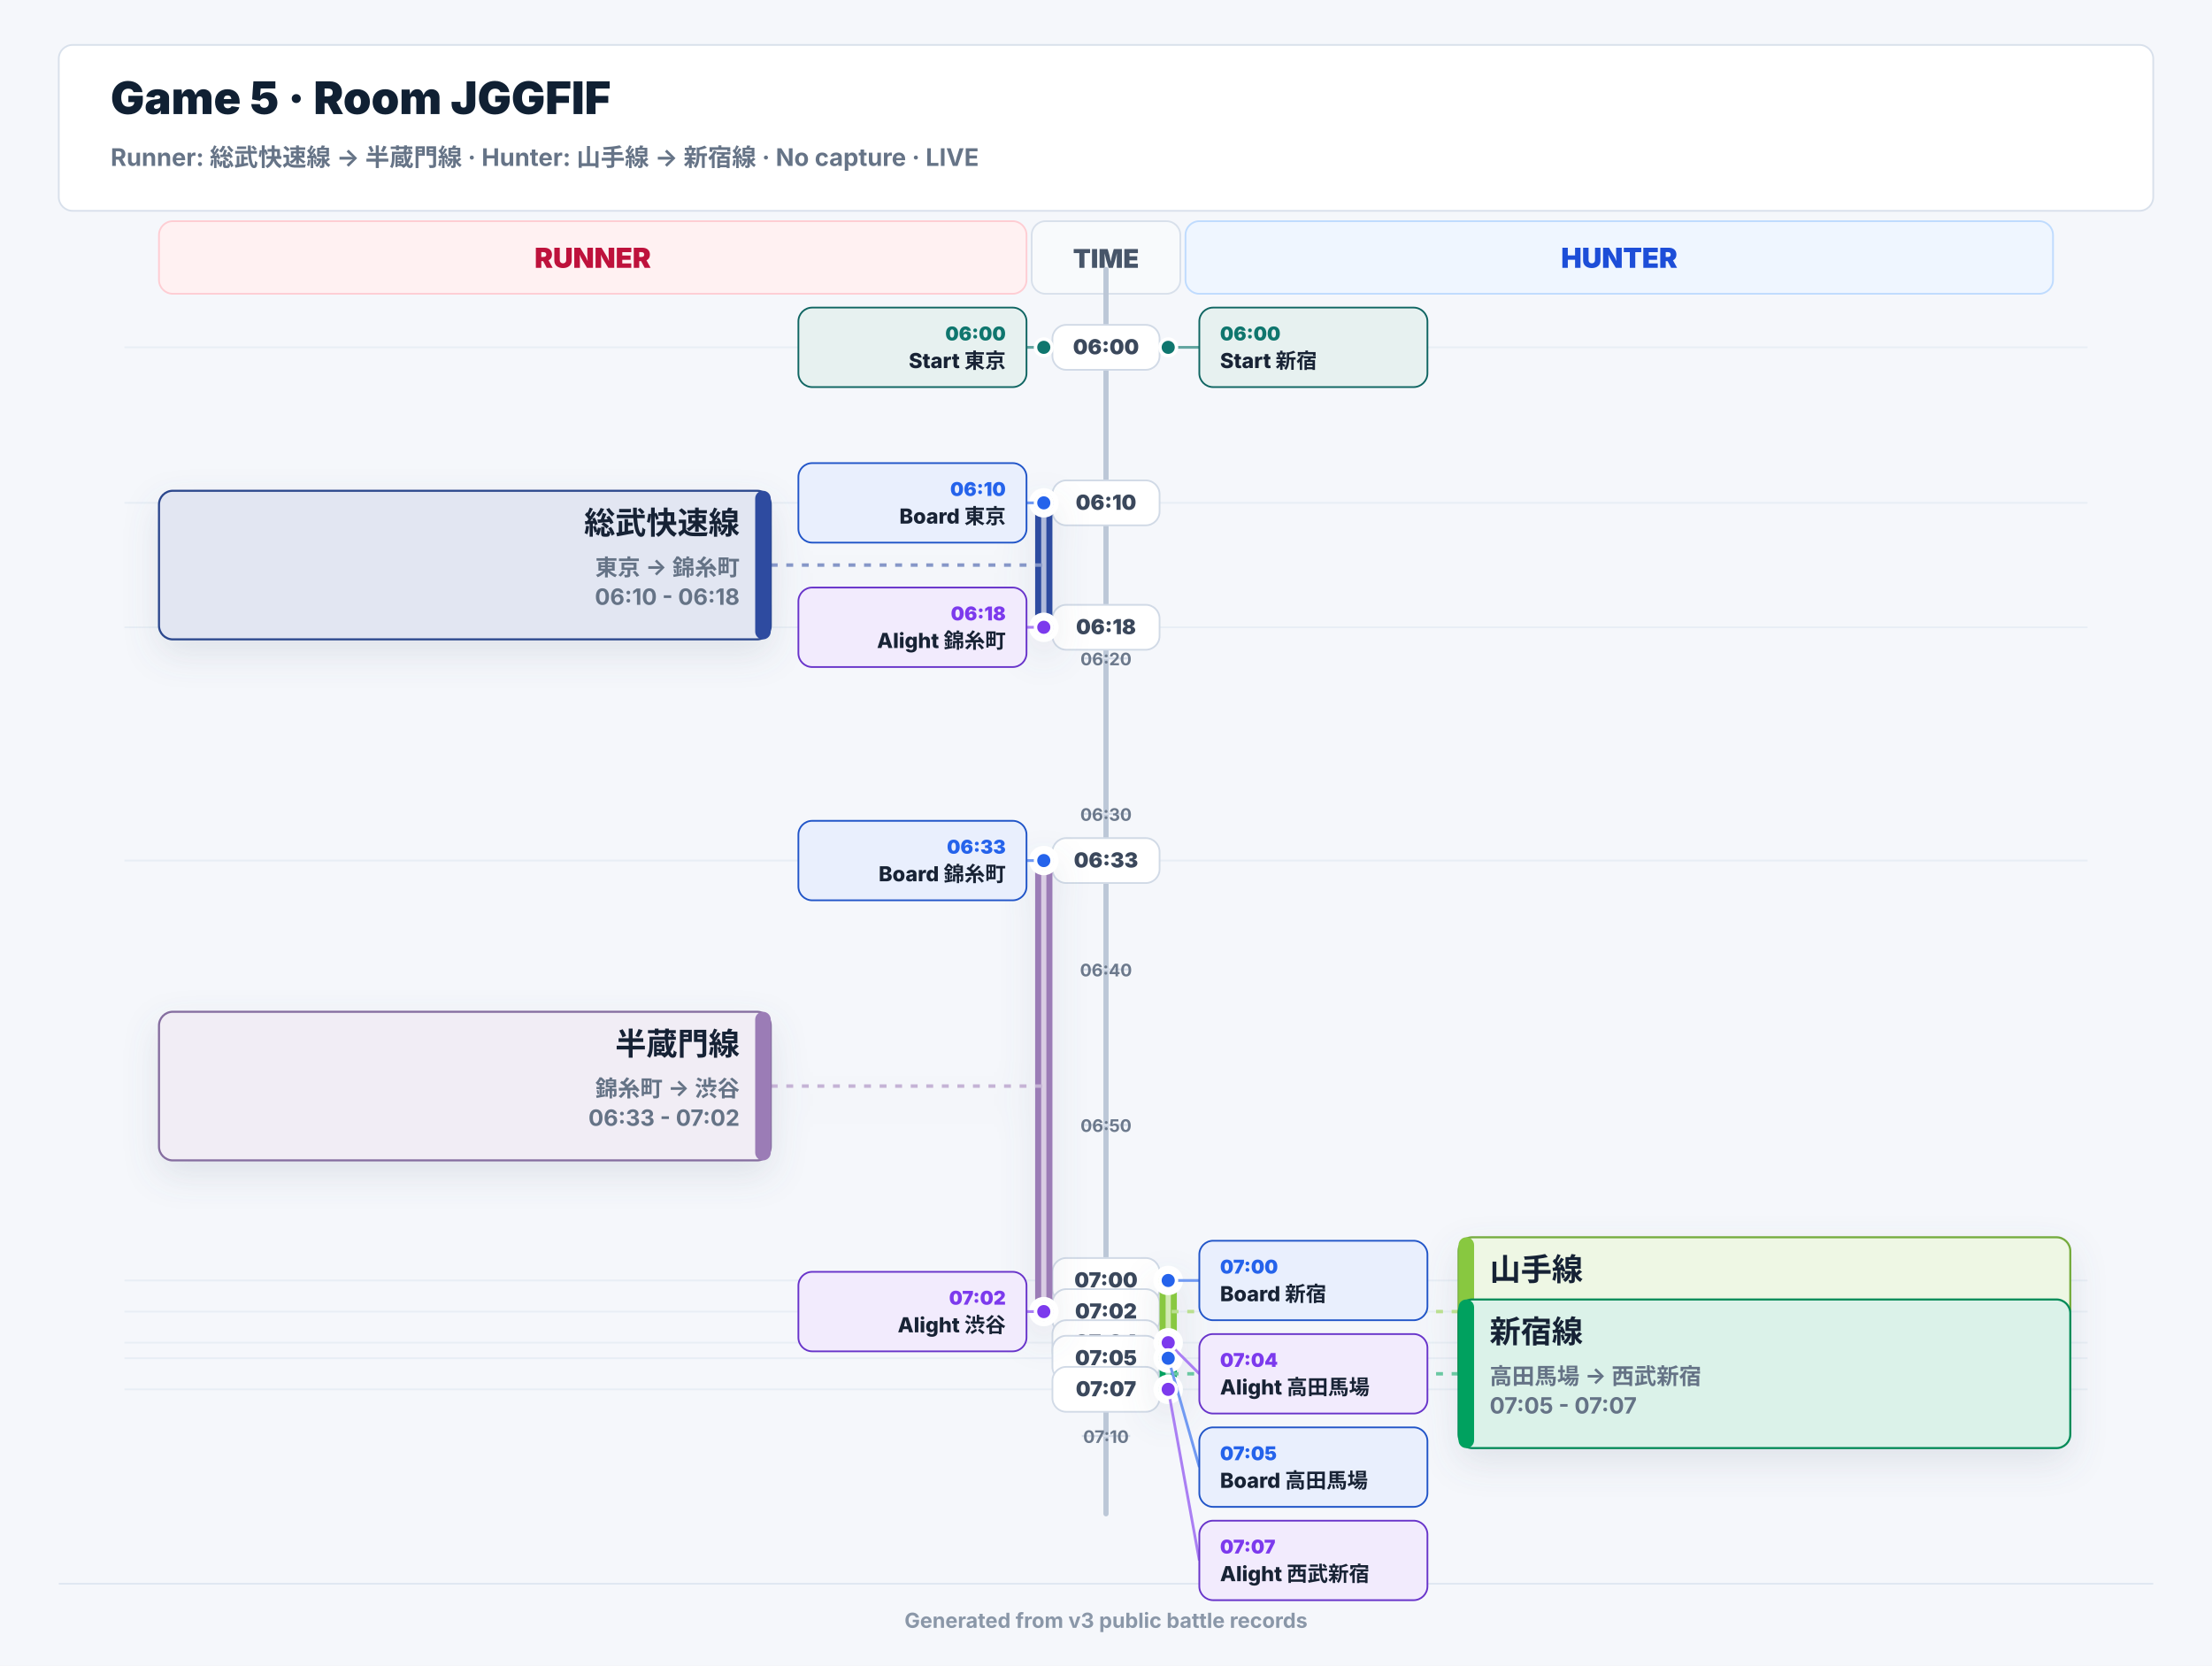
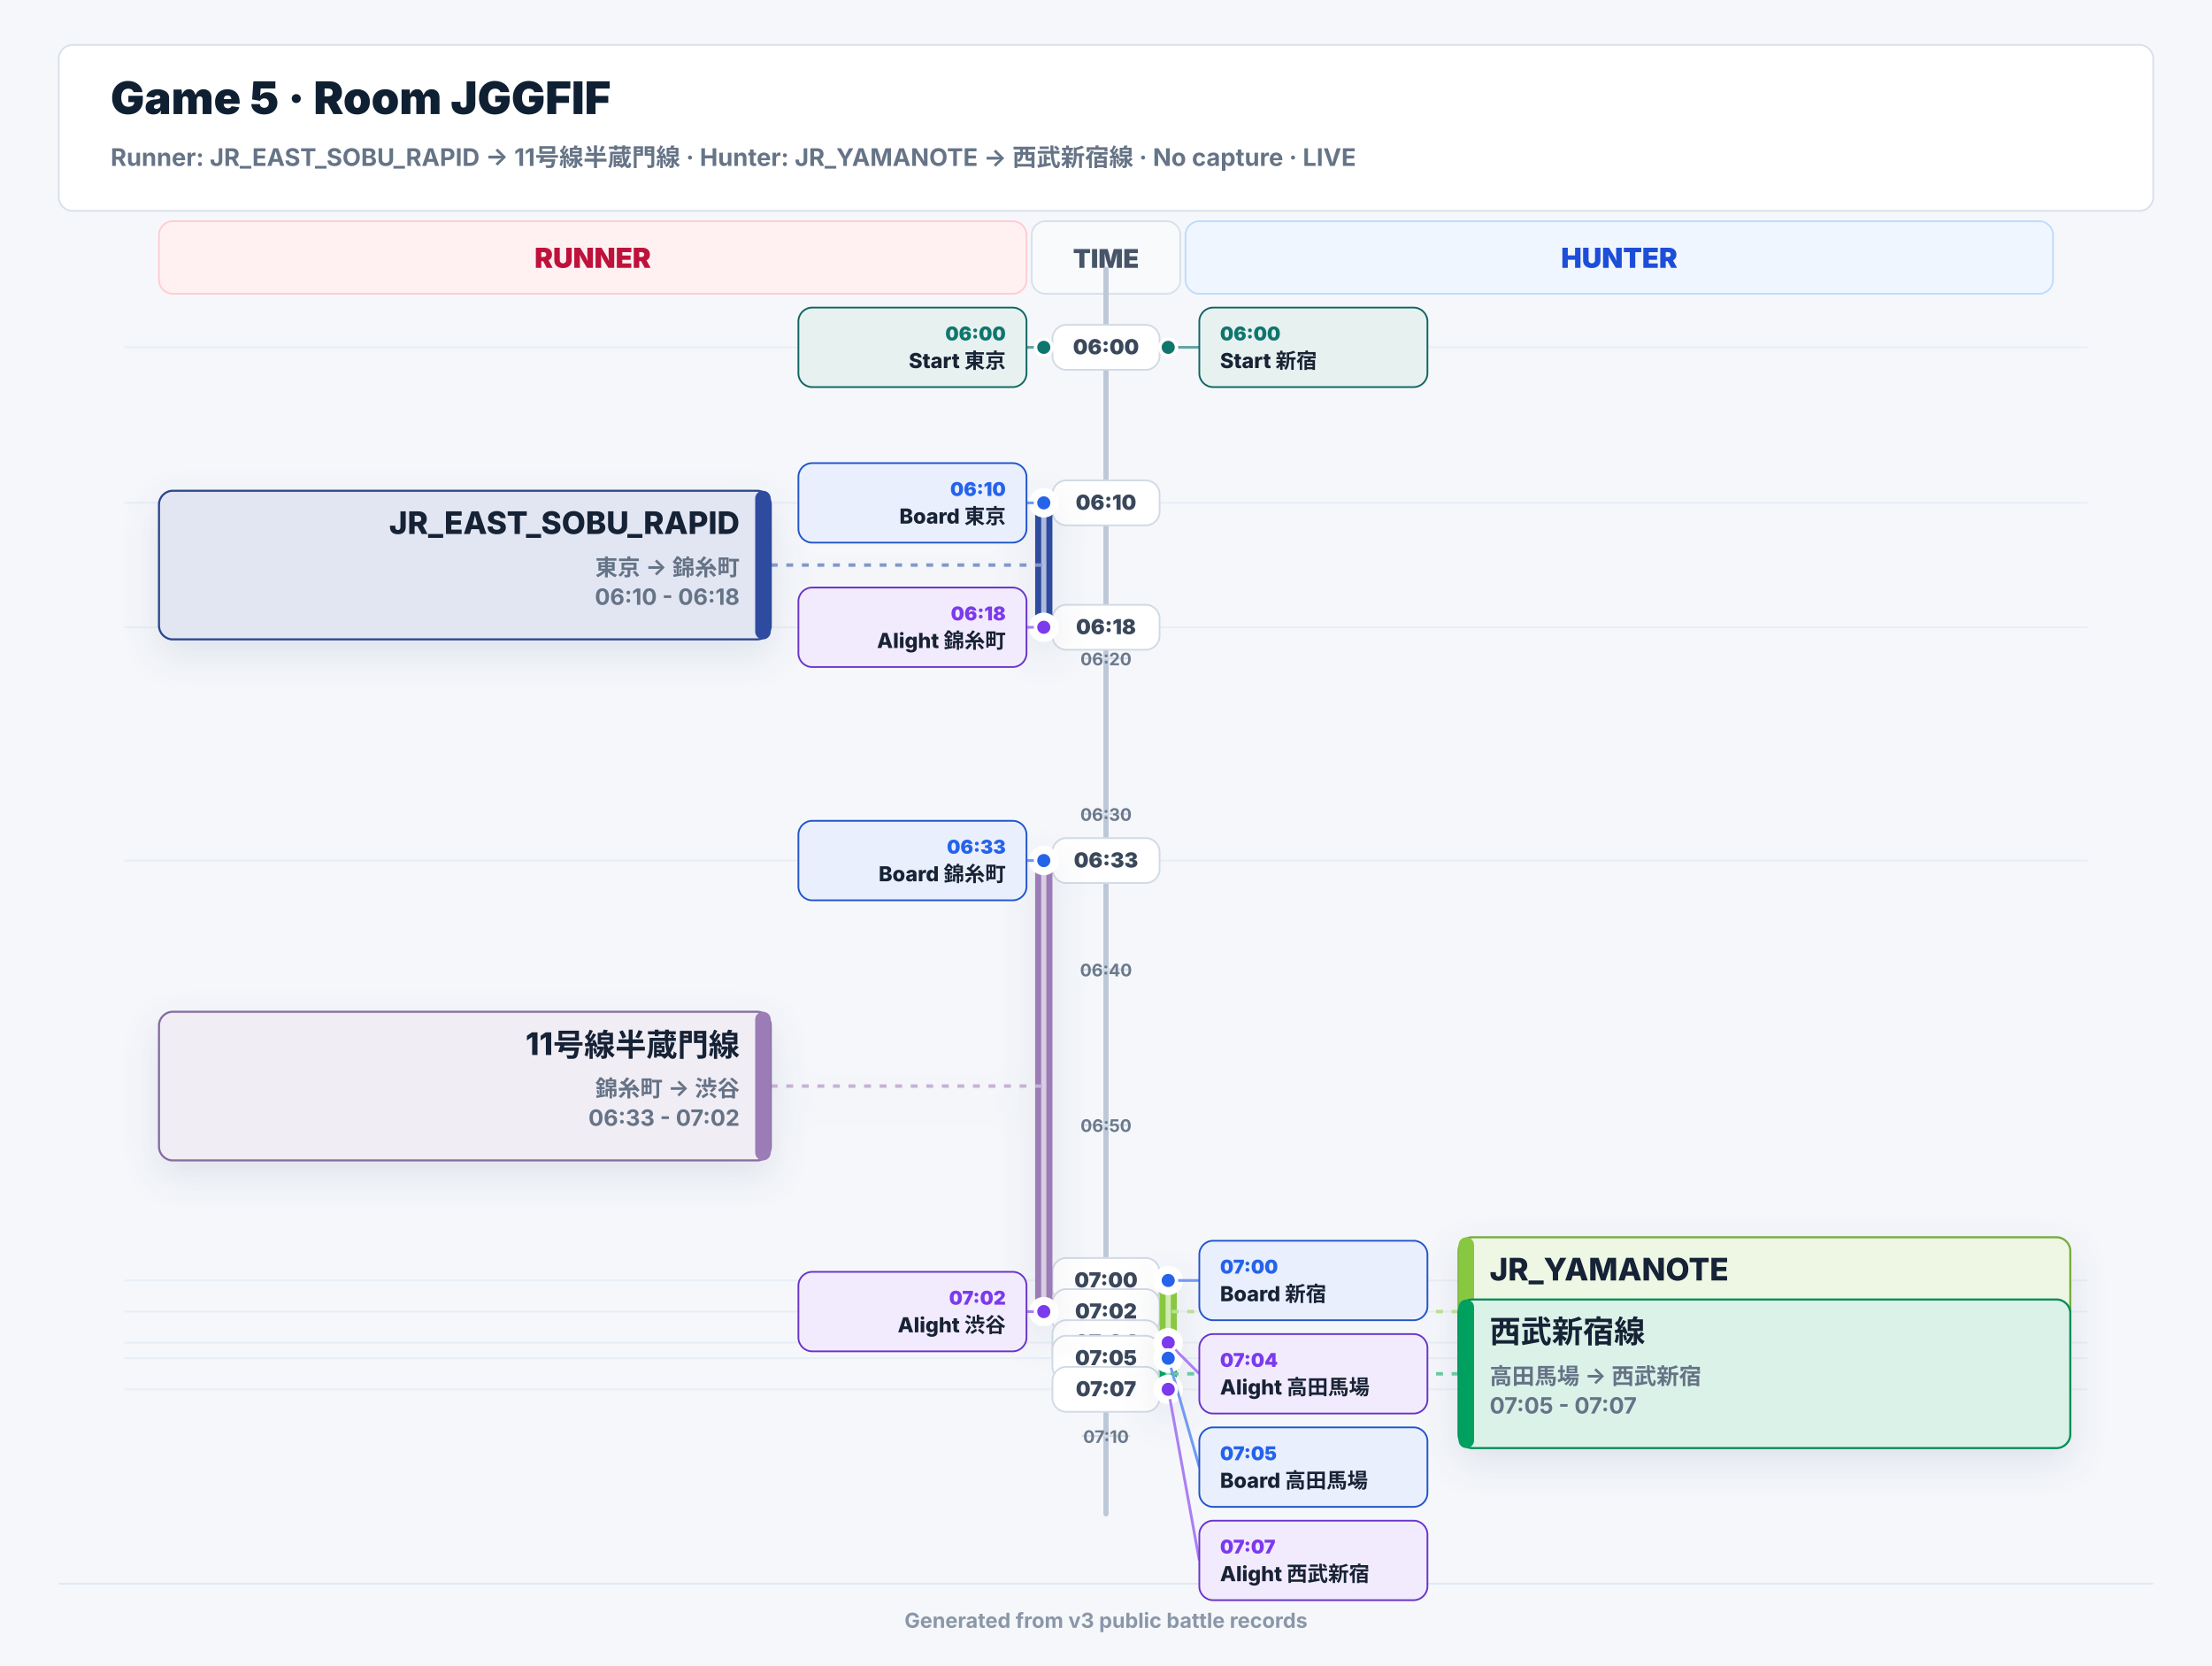
<svg xmlns="http://www.w3.org/2000/svg" width="1280" height="964" viewBox="0 0 1280 964" role="img" aria-label="Battle timeline">
  <defs>
    <filter id="softShadow" x="-20%" y="-20%" width="140%" height="140%">
      <feDropShadow dx="0" dy="8" stdDeviation="10" flood-color="#64748b" flood-opacity="0.16" />
    </filter>
  </defs>
  <g font-family="Inter, ui-sans-serif, system-ui, -apple-system, BlinkMacSystemFont, Segoe UI, sans-serif">
    <rect x="0" y="0" width="1280" height="100%" fill="#f5f7fb" />
    <rect x="34" y="26" width="1212" height="96" rx="8" fill="#ffffff" stroke="#d8e0eb" />
    <text x="64.0" y="66.0" font-size="26" font-weight="900" fill="#102033" text-anchor="start">Game 5 · Room JGGFIF</text>
-     <text x="64.0" y="96.0" font-size="14" font-weight="750" fill="#667487" text-anchor="start">Runner: 総武快速線 -&gt; 半蔵門線 · Hunter: 山手線 -&gt; 新宿線 · No capture · LIVE</text>
+     <text x="64.0" y="96.0" font-size="14" font-weight="750" fill="#667487" text-anchor="start">Runner: JR_EAST_SOBU_RAPID -&gt; 11号線半蔵門線 · Hunter: JR_YAMANOTE -&gt; 西武新宿線 · No capture · LIVE</text>
    <rect x="92" y="128" width="502" height="42" rx="8" fill="#fff1f2" stroke="#fecdd3" />
    <text x="343.0" y="155.0" font-size="16" font-weight="950" fill="#be123c" text-anchor="middle">RUNNER</text>
    <rect x="686" y="128" width="502" height="42" rx="8" fill="#eff6ff" stroke="#bfdbfe" />
    <text x="937.0" y="155.0" font-size="16" font-weight="950" fill="#1d4ed8" text-anchor="middle">HUNTER</text>
    <rect x="597" y="128" width="86" height="42" rx="8" fill="#f8fafc" stroke="#d8e0eb" />
    <text x="640.0" y="155.0" font-size="15" font-weight="950" fill="#475569" text-anchor="middle">TIME</text>
    <rect x="34" y="916.0" width="1212" height="1" fill="#dfe7f1" />
    <g opacity="0.96">
      <line x1="640" y1="156.0" x2="640" y2="876.0" stroke="#b9c5d5" stroke-width="3" stroke-linecap="round" />
      <line x1="616" y1="201.0" x2="664" y2="201.0" stroke="#d4dce8" stroke-width="1.2" />
      <text x="640.0" y="205.0" font-size="12" font-weight="800" fill="#667487" text-anchor="middle">06:00</text>
      <line x1="626" y1="291.0" x2="654" y2="291.0" stroke="#d4dce8" stroke-width="1.2" />
      <text x="640.0" y="295.0" font-size="10" font-weight="650" fill="#667487" text-anchor="middle">06:10</text>
      <line x1="626" y1="381.0" x2="654" y2="381.0" stroke="#d4dce8" stroke-width="1.2" />
      <text x="640.0" y="385.0" font-size="10" font-weight="650" fill="#667487" text-anchor="middle">06:20</text>
      <line x1="626" y1="471.0" x2="654" y2="471.0" stroke="#d4dce8" stroke-width="1.2" />
      <text x="640.0" y="475.0" font-size="10" font-weight="650" fill="#667487" text-anchor="middle">06:30</text>
      <line x1="626" y1="561.0" x2="654" y2="561.0" stroke="#d4dce8" stroke-width="1.2" />
      <text x="640.0" y="565.0" font-size="10" font-weight="650" fill="#667487" text-anchor="middle">06:40</text>
      <line x1="626" y1="651.0" x2="654" y2="651.0" stroke="#d4dce8" stroke-width="1.2" />
      <text x="640.0" y="655.0" font-size="10" font-weight="650" fill="#667487" text-anchor="middle">06:50</text>
      <line x1="616" y1="741.0" x2="664" y2="741.0" stroke="#d4dce8" stroke-width="1.2" />
      <text x="640.0" y="745.0" font-size="12" font-weight="800" fill="#667487" text-anchor="middle">07:00</text>
      <line x1="626" y1="831.0" x2="654" y2="831.0" stroke="#d4dce8" stroke-width="1.2" />
      <text x="640.0" y="835.0" font-size="10" font-weight="650" fill="#667487" text-anchor="middle">07:10</text>
      <line x1="72" y1="201.0" x2="1208" y2="201.0" stroke="#e7edf5" stroke-width="1" />
      <rect x="609" y="188.0" width="62" height="26" rx="8" fill="#ffffff" stroke="#cfd8e5" />
      <text x="640.0" y="205.0" font-size="12" font-weight="900" fill="#334155" text-anchor="middle">06:00</text>
      <line x1="72" y1="291.0" x2="1208" y2="291.0" stroke="#e7edf5" stroke-width="1" />
      <rect x="609" y="278.0" width="62" height="26" rx="8" fill="#ffffff" stroke="#cfd8e5" />
      <text x="640.0" y="295.0" font-size="12" font-weight="900" fill="#334155" text-anchor="middle">06:10</text>
      <line x1="72" y1="363.0" x2="1208" y2="363.0" stroke="#e7edf5" stroke-width="1" />
      <rect x="609" y="350.0" width="62" height="26" rx="8" fill="#ffffff" stroke="#cfd8e5" />
      <text x="640.0" y="367.0" font-size="12" font-weight="900" fill="#334155" text-anchor="middle">06:18</text>
      <line x1="72" y1="498.0" x2="1208" y2="498.0" stroke="#e7edf5" stroke-width="1" />
      <rect x="609" y="485.0" width="62" height="26" rx="8" fill="#ffffff" stroke="#cfd8e5" />
      <text x="640.0" y="502.0" font-size="12" font-weight="900" fill="#334155" text-anchor="middle">06:33</text>
      <line x1="72" y1="741.0" x2="1208" y2="741.0" stroke="#e7edf5" stroke-width="1" />
      <rect x="609" y="728.0" width="62" height="26" rx="8" fill="#ffffff" stroke="#cfd8e5" />
      <text x="640.0" y="745.0" font-size="12" font-weight="900" fill="#334155" text-anchor="middle">07:00</text>
      <line x1="72" y1="759.0" x2="1208" y2="759.0" stroke="#e7edf5" stroke-width="1" />
      <rect x="609" y="746.0" width="62" height="26" rx="8" fill="#ffffff" stroke="#cfd8e5" />
      <text x="640.0" y="763.0" font-size="12" font-weight="900" fill="#334155" text-anchor="middle">07:02</text>
      <line x1="72" y1="777.0" x2="1208" y2="777.0" stroke="#e7edf5" stroke-width="1" />
      <rect x="609" y="764.0" width="62" height="26" rx="8" fill="#ffffff" stroke="#cfd8e5" />
      <text x="640.0" y="781.0" font-size="12" font-weight="900" fill="#334155" text-anchor="middle">07:04</text>
      <line x1="72" y1="786.0" x2="1208" y2="786.0" stroke="#e7edf5" stroke-width="1" />
      <rect x="609" y="773.0" width="62" height="26" rx="8" fill="#ffffff" stroke="#cfd8e5" />
      <text x="640.0" y="790.0" font-size="12" font-weight="900" fill="#334155" text-anchor="middle">07:05</text>
      <line x1="72" y1="804.0" x2="1208" y2="804.0" stroke="#e7edf5" stroke-width="1" />
      <rect x="609" y="791.0" width="62" height="26" rx="8" fill="#ffffff" stroke="#cfd8e5" />
      <text x="640.0" y="808.0" font-size="12" font-weight="900" fill="#334155" text-anchor="middle">07:07</text>
    </g>
    <g filter="url(#softShadow)">
      <line x1="604" y1="291.0" x2="604" y2="363.0" stroke="#2F4CA0" stroke-width="10" stroke-linecap="round" />
      <line x1="604" y1="291.0" x2="604" y2="363.0" stroke="#ffffff" stroke-opacity="0.62" stroke-width="3" stroke-linecap="round" />
      <circle cx="604" cy="291.0" r="7" fill="#2F4CA0" stroke="#ffffff" stroke-width="3" />
      <circle cx="604" cy="363.0" r="7" fill="#2F4CA0" stroke="#ffffff" stroke-width="3" />
      <line x1="446" y1="327.0" x2="604" y2="327.0" stroke="#8697c8" stroke-width="2" stroke-dasharray="4 5" />
      <rect x="92" y="284.0" width="354" height="86" rx="8" fill="#e2e6f2" stroke="#2c468d" stroke-width="1.2" />
      <rect x="437" y="284.0" width="9" height="86" rx="4.5" fill="#2F4CA0" />
-       <text x="428.0" y="309.0" font-size="18" font-weight="800" fill="#162235" text-anchor="end">総武快速線</text>
+       <text x="428.0" y="309.0" font-size="18" font-weight="800" fill="#162235" text-anchor="end">JR_EAST_SOBU_RAPID</text>
      <text x="428.0" y="333.0" font-size="13" font-weight="650" fill="#657386" text-anchor="end">東京 -&gt; 錦糸町</text>
      <text x="428.0" y="350.0" font-size="13" font-weight="650" fill="#657386" text-anchor="end">06:10 - 06:18</text>
      <line x1="604" y1="498.0" x2="604" y2="759.0" stroke="#9B7CB6" stroke-width="10" stroke-linecap="round" />
      <line x1="604" y1="498.0" x2="604" y2="759.0" stroke="#ffffff" stroke-opacity="0.62" stroke-width="3" stroke-linecap="round" />
      <circle cx="604" cy="498.0" r="7" fill="#9B7CB6" stroke="#ffffff" stroke-width="3" />
      <circle cx="604" cy="759.0" r="7" fill="#9B7CB6" stroke="#ffffff" stroke-width="3" />
      <line x1="446" y1="628.5" x2="604" y2="628.5" stroke="#c5b3d5" stroke-width="2" stroke-dasharray="4 5" />
      <rect x="92" y="585.5" width="354" height="86" rx="8" fill="#f1edf5" stroke="#856d9f" stroke-width="1.2" />
      <rect x="437" y="585.5" width="9" height="86" rx="4.5" fill="#9B7CB6" />
-       <text x="428.0" y="610.5" font-size="18" font-weight="800" fill="#162235" text-anchor="end">半蔵門線</text>
+       <text x="428.0" y="610.5" font-size="18" font-weight="800" fill="#162235" text-anchor="end">11号線半蔵門線</text>
      <text x="428.0" y="634.5" font-size="13" font-weight="650" fill="#657386" text-anchor="end">錦糸町 -&gt; 渋谷</text>
      <text x="428.0" y="651.5" font-size="13" font-weight="650" fill="#657386" text-anchor="end">06:33 - 07:02</text>
      <line x1="676" y1="741.0" x2="676" y2="777.0" stroke="#88C840" stroke-width="10" stroke-linecap="round" />
      <line x1="676" y1="741.0" x2="676" y2="777.0" stroke="#ffffff" stroke-opacity="0.62" stroke-width="3" stroke-linecap="round" />
      <circle cx="676" cy="741.0" r="7" fill="#88C840" stroke="#ffffff" stroke-width="3" />
      <circle cx="676" cy="777.0" r="7" fill="#88C840" stroke="#ffffff" stroke-width="3" />
      <line x1="844" y1="759.0" x2="676" y2="759.0" stroke="#badf90" stroke-width="2" stroke-dasharray="4 5" />
      <rect x="844" y="716.0" width="354" height="86" rx="8" fill="#eef7e4" stroke="#75ab3e" stroke-width="1.2" />
      <rect x="844" y="716.0" width="9" height="86" rx="4.5" fill="#88C840" />
-       <text x="862.0" y="741.0" font-size="18" font-weight="800" fill="#162235" text-anchor="start">山手線</text>
+       <text x="862.0" y="741.0" font-size="18" font-weight="800" fill="#162235" text-anchor="start">JR_YAMANOTE</text>
      <text x="862.0" y="765.0" font-size="13" font-weight="650" fill="#657386" text-anchor="start">新宿 -&gt; 高田馬場</text>
      <text x="862.0" y="782.0" font-size="13" font-weight="650" fill="#657386" text-anchor="start">07:00 - 07:04</text>
      <line x1="676" y1="786.0" x2="676" y2="804.0" stroke="#00A15F" stroke-width="10" stroke-linecap="round" />
      <line x1="676" y1="786.0" x2="676" y2="804.0" stroke="#ffffff" stroke-opacity="0.62" stroke-width="3" stroke-linecap="round" />
      <circle cx="676" cy="786.0" r="7" fill="#00A15F" stroke="#ffffff" stroke-width="3" />
      <circle cx="676" cy="804.0" r="7" fill="#00A15F" stroke="#ffffff" stroke-width="3" />
      <line x1="844" y1="795.0" x2="676" y2="795.0" stroke="#6bc8a2" stroke-width="2" stroke-dasharray="4 5" />
      <rect x="844" y="752.0" width="354" height="86" rx="8" fill="#dbf2e9" stroke="#068b58" stroke-width="1.2" />
      <rect x="844" y="752.0" width="9" height="86" rx="4.5" fill="#00A15F" />
-       <text x="862.0" y="777.0" font-size="18" font-weight="800" fill="#162235" text-anchor="start">新宿線</text>
+       <text x="862.0" y="777.0" font-size="18" font-weight="800" fill="#162235" text-anchor="start">西武新宿線</text>
      <text x="862.0" y="801.0" font-size="13" font-weight="650" fill="#657386" text-anchor="start">高田馬場 -&gt; 西武新宿</text>
      <text x="862.0" y="818.0" font-size="13" font-weight="650" fill="#657386" text-anchor="start">07:05 - 07:07</text>
    </g>
    <g>
      <line x1="594" y1="201.0" x2="604" y2="201.0" stroke="#63a6a1" stroke-width="1.6" />
      <circle cx="604" cy="201.0" r="4.8" fill="#0f766e" stroke="#ffffff" stroke-width="2" />
      <rect x="462" y="178.0" width="132" height="46" rx="8" fill="#e7f1f0" stroke="#0f6562" />
      <text x="582.0" y="197.0" font-size="11" font-weight="900" fill="#0f766e" text-anchor="end">06:00</text>
      <text x="582.0" y="213.0" font-size="12" font-weight="800" fill="#182335" text-anchor="end">Start 東京</text>
      <line x1="594" y1="291.0" x2="604" y2="291.0" stroke="#719af2" stroke-width="1.6" />
      <circle cx="604" cy="291.0" r="4.8" fill="#2563eb" stroke="#ffffff" stroke-width="2" />
      <rect x="462" y="268.0" width="132" height="46" rx="8" fill="#e9effd" stroke="#2155c8" />
      <text x="582.0" y="287.0" font-size="11" font-weight="900" fill="#2563eb" text-anchor="end">06:10</text>
      <text x="582.0" y="303.0" font-size="12" font-weight="800" fill="#182335" text-anchor="end">Board 東京</text>
      <line x1="594" y1="363.0" x2="604" y2="363.0" stroke="#aa7ff3" stroke-width="1.6" />
      <circle cx="604" cy="363.0" r="4.8" fill="#7c3aed" stroke="#ffffff" stroke-width="2" />
      <rect x="462" y="340.0" width="132" height="46" rx="8" fill="#f2ebfd" stroke="#6834ca" />
      <text x="582.0" y="359.0" font-size="11" font-weight="900" fill="#7c3aed" text-anchor="end">06:18</text>
      <text x="582.0" y="375.0" font-size="12" font-weight="800" fill="#182335" text-anchor="end">Alight 錦糸町</text>
      <line x1="594" y1="498.0" x2="604" y2="498.0" stroke="#719af2" stroke-width="1.6" />
      <circle cx="604" cy="498.0" r="4.8" fill="#2563eb" stroke="#ffffff" stroke-width="2" />
      <rect x="462" y="475.0" width="132" height="46" rx="8" fill="#e9effd" stroke="#2155c8" />
      <text x="582.0" y="494.0" font-size="11" font-weight="900" fill="#2563eb" text-anchor="end">06:33</text>
      <text x="582.0" y="510.0" font-size="12" font-weight="800" fill="#182335" text-anchor="end">Board 錦糸町</text>
      <line x1="594" y1="759.0" x2="604" y2="759.0" stroke="#aa7ff3" stroke-width="1.6" />
      <circle cx="604" cy="759.0" r="4.8" fill="#7c3aed" stroke="#ffffff" stroke-width="2" />
      <rect x="462" y="736.0" width="132" height="46" rx="8" fill="#f2ebfd" stroke="#6834ca" />
      <text x="582.0" y="755.0" font-size="11" font-weight="900" fill="#7c3aed" text-anchor="end">07:02</text>
      <text x="582.0" y="771.0" font-size="12" font-weight="800" fill="#182335" text-anchor="end">Alight 渋谷</text>
      <line x1="694" y1="201.0" x2="676" y2="201.0" stroke="#63a6a1" stroke-width="1.6" />
      <circle cx="676" cy="201.0" r="4.8" fill="#0f766e" stroke="#ffffff" stroke-width="2" />
      <rect x="694" y="178.0" width="132" height="46" rx="8" fill="#e7f1f0" stroke="#0f6562" />
      <text x="706.0" y="197.0" font-size="11" font-weight="900" fill="#0f766e" text-anchor="start">06:00</text>
      <text x="706.0" y="213.0" font-size="12" font-weight="800" fill="#182335" text-anchor="start">Start 新宿</text>
      <line x1="694" y1="741.0" x2="676" y2="741.0" stroke="#719af2" stroke-width="1.6" />
      <circle cx="676" cy="741.0" r="4.8" fill="#2563eb" stroke="#ffffff" stroke-width="2" />
      <rect x="694" y="718.0" width="132" height="46" rx="8" fill="#e9effd" stroke="#2155c8" />
      <text x="706.0" y="737.0" font-size="11" font-weight="900" fill="#2563eb" text-anchor="start">07:00</text>
      <text x="706.0" y="753.0" font-size="12" font-weight="800" fill="#182335" text-anchor="start">Board 新宿</text>
      <line x1="694" y1="795.0" x2="676" y2="777.0" stroke="#aa7ff3" stroke-width="1.6" />
      <circle cx="676" cy="777.0" r="4.8" fill="#7c3aed" stroke="#ffffff" stroke-width="2" />
      <rect x="694" y="772.0" width="132" height="46" rx="8" fill="#f2ebfd" stroke="#6834ca" />
      <text x="706.0" y="791.0" font-size="11" font-weight="900" fill="#7c3aed" text-anchor="start">07:04</text>
      <text x="706.0" y="807.0" font-size="12" font-weight="800" fill="#182335" text-anchor="start">Alight 高田馬場</text>
      <line x1="694" y1="849.0" x2="676" y2="786.0" stroke="#719af2" stroke-width="1.6" />
      <circle cx="676" cy="786.0" r="4.8" fill="#2563eb" stroke="#ffffff" stroke-width="2" />
      <rect x="694" y="826.0" width="132" height="46" rx="8" fill="#e9effd" stroke="#2155c8" />
      <text x="706.0" y="845.0" font-size="11" font-weight="900" fill="#2563eb" text-anchor="start">07:05</text>
      <text x="706.0" y="861.0" font-size="12" font-weight="800" fill="#182335" text-anchor="start">Board 高田馬場</text>
      <line x1="694" y1="903.0" x2="676" y2="804.0" stroke="#aa7ff3" stroke-width="1.6" />
      <circle cx="676" cy="804.0" r="4.8" fill="#7c3aed" stroke="#ffffff" stroke-width="2" />
      <rect x="694" y="880.0" width="132" height="46" rx="8" fill="#f2ebfd" stroke="#6834ca" />
      <text x="706.0" y="899.0" font-size="11" font-weight="900" fill="#7c3aed" text-anchor="start">07:07</text>
      <text x="706.0" y="915.0" font-size="12" font-weight="800" fill="#182335" text-anchor="start">Alight 西武新宿</text>
    </g>
    <text x="640.0" y="942.0" font-size="12" font-weight="650" fill="#8a97a8" text-anchor="middle">Generated from v3 public battle records</text>
  </g>
</svg>
